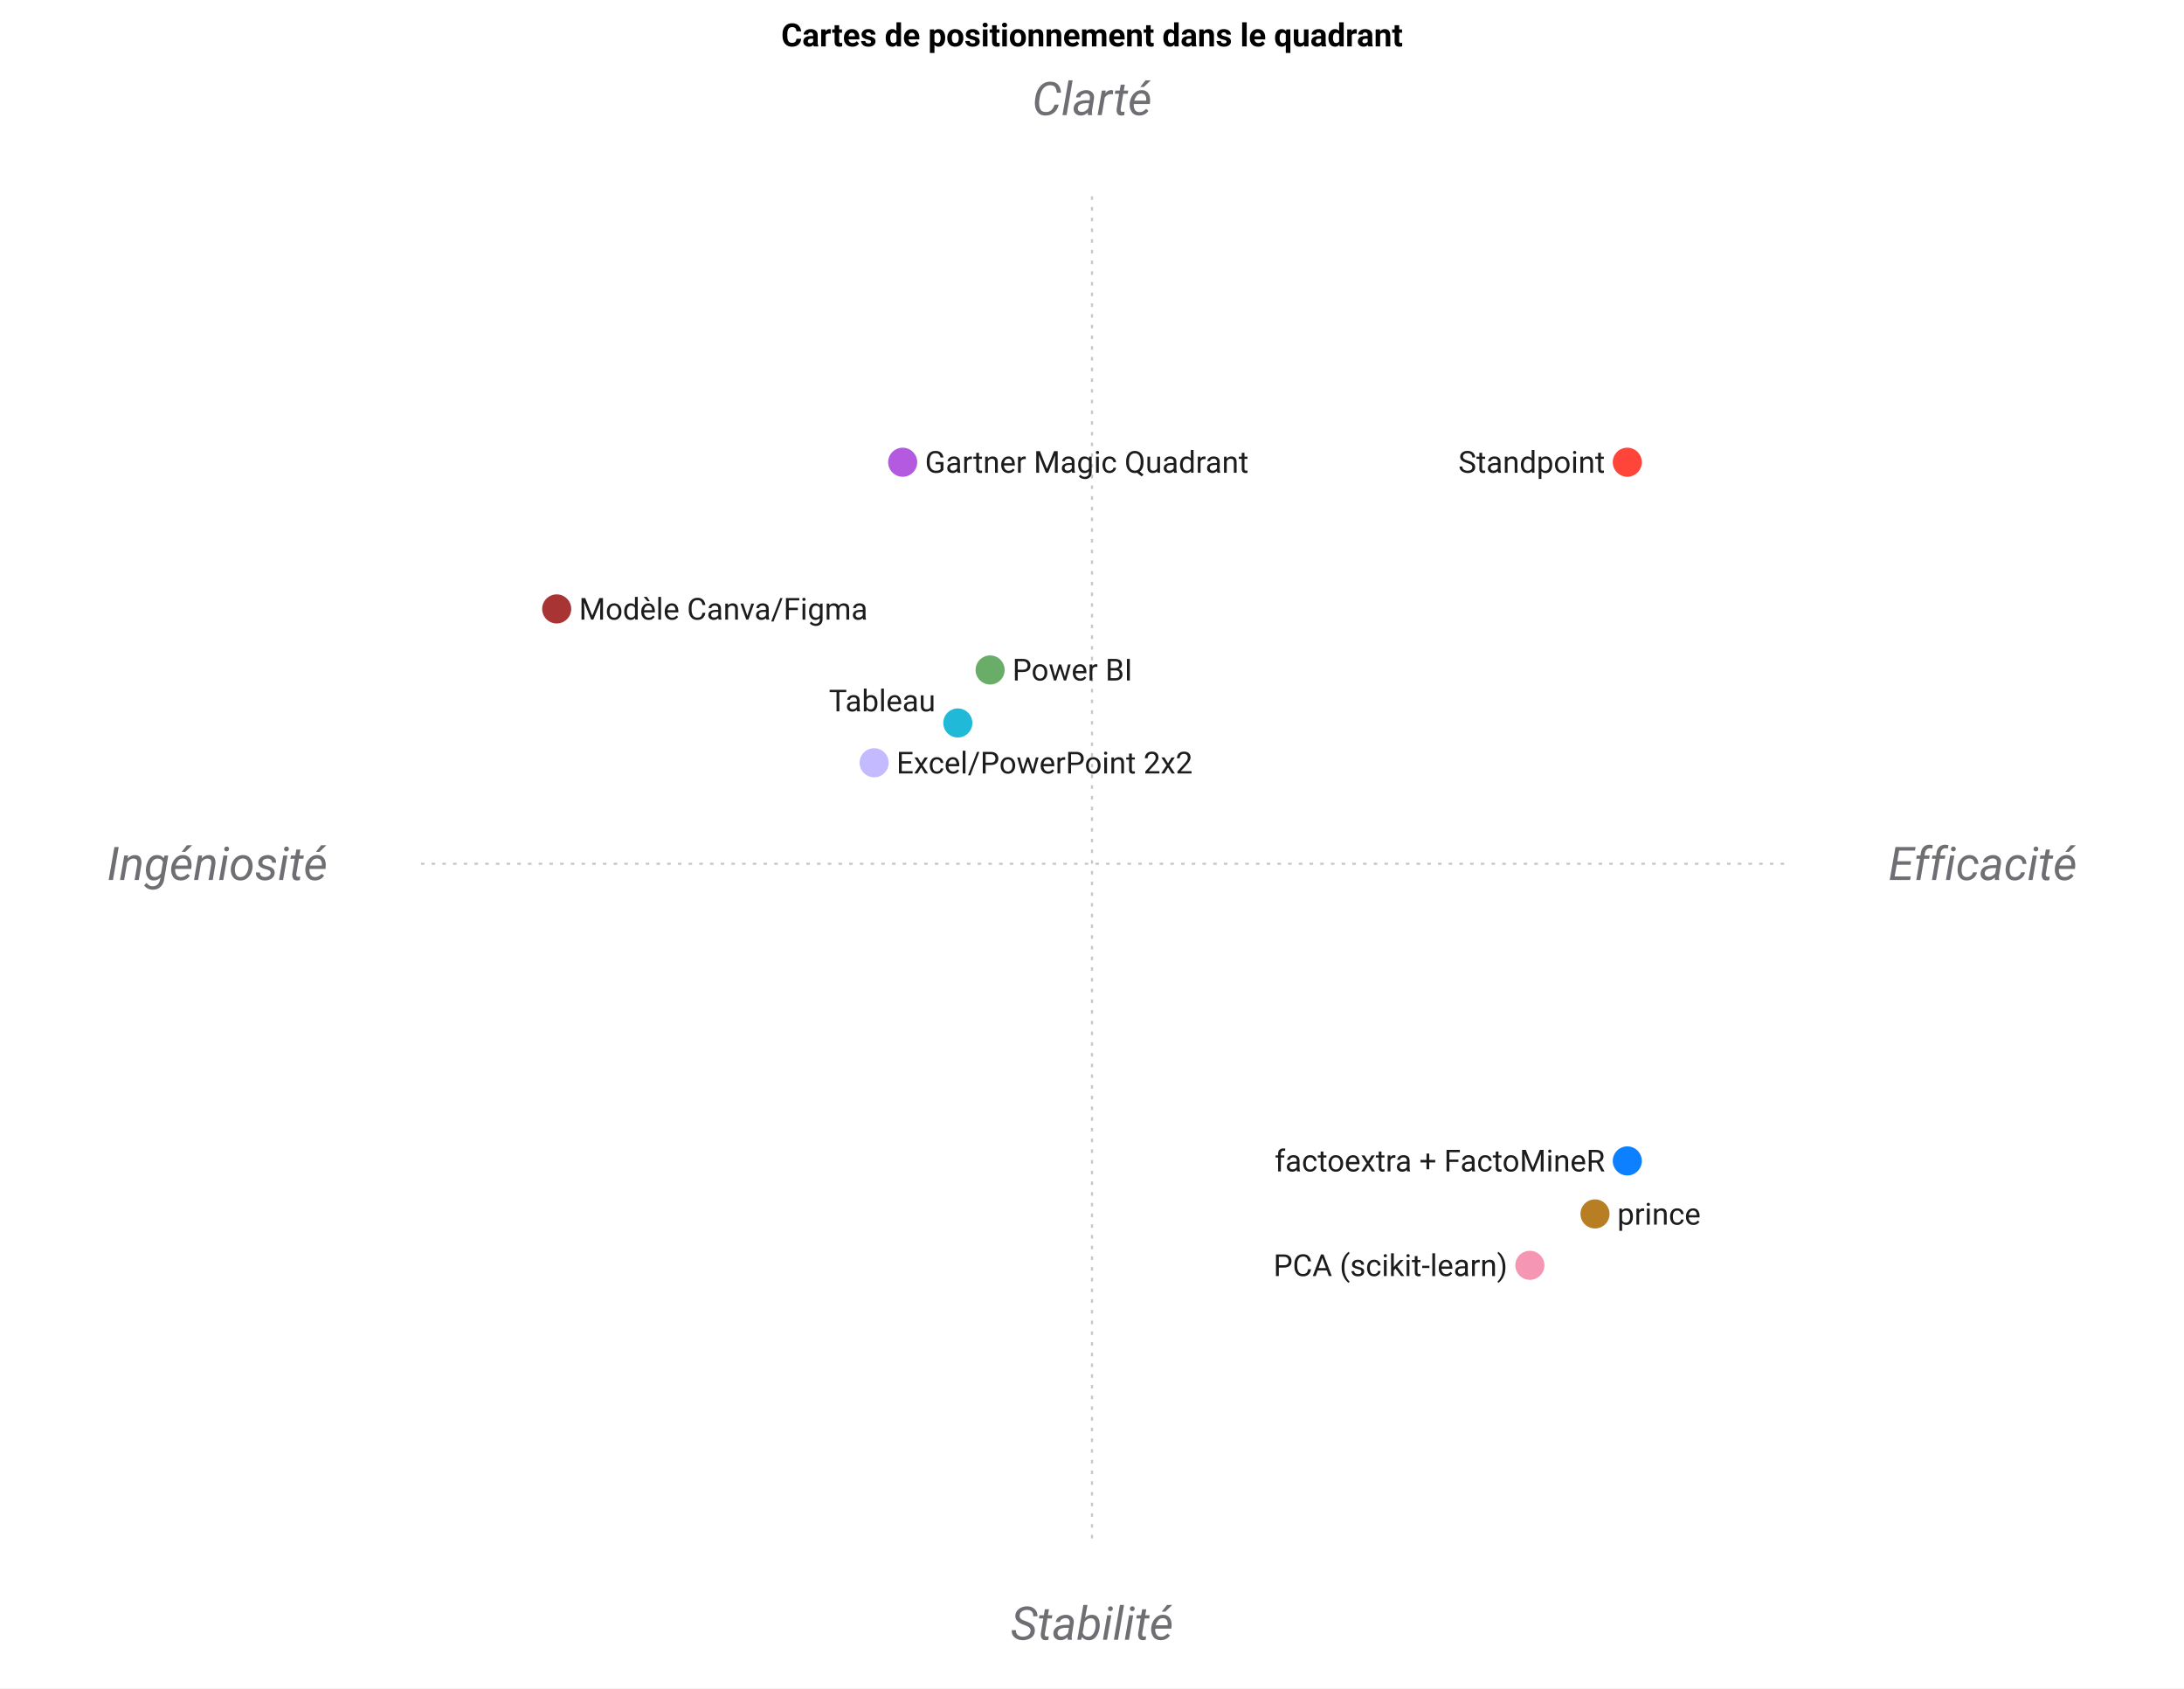
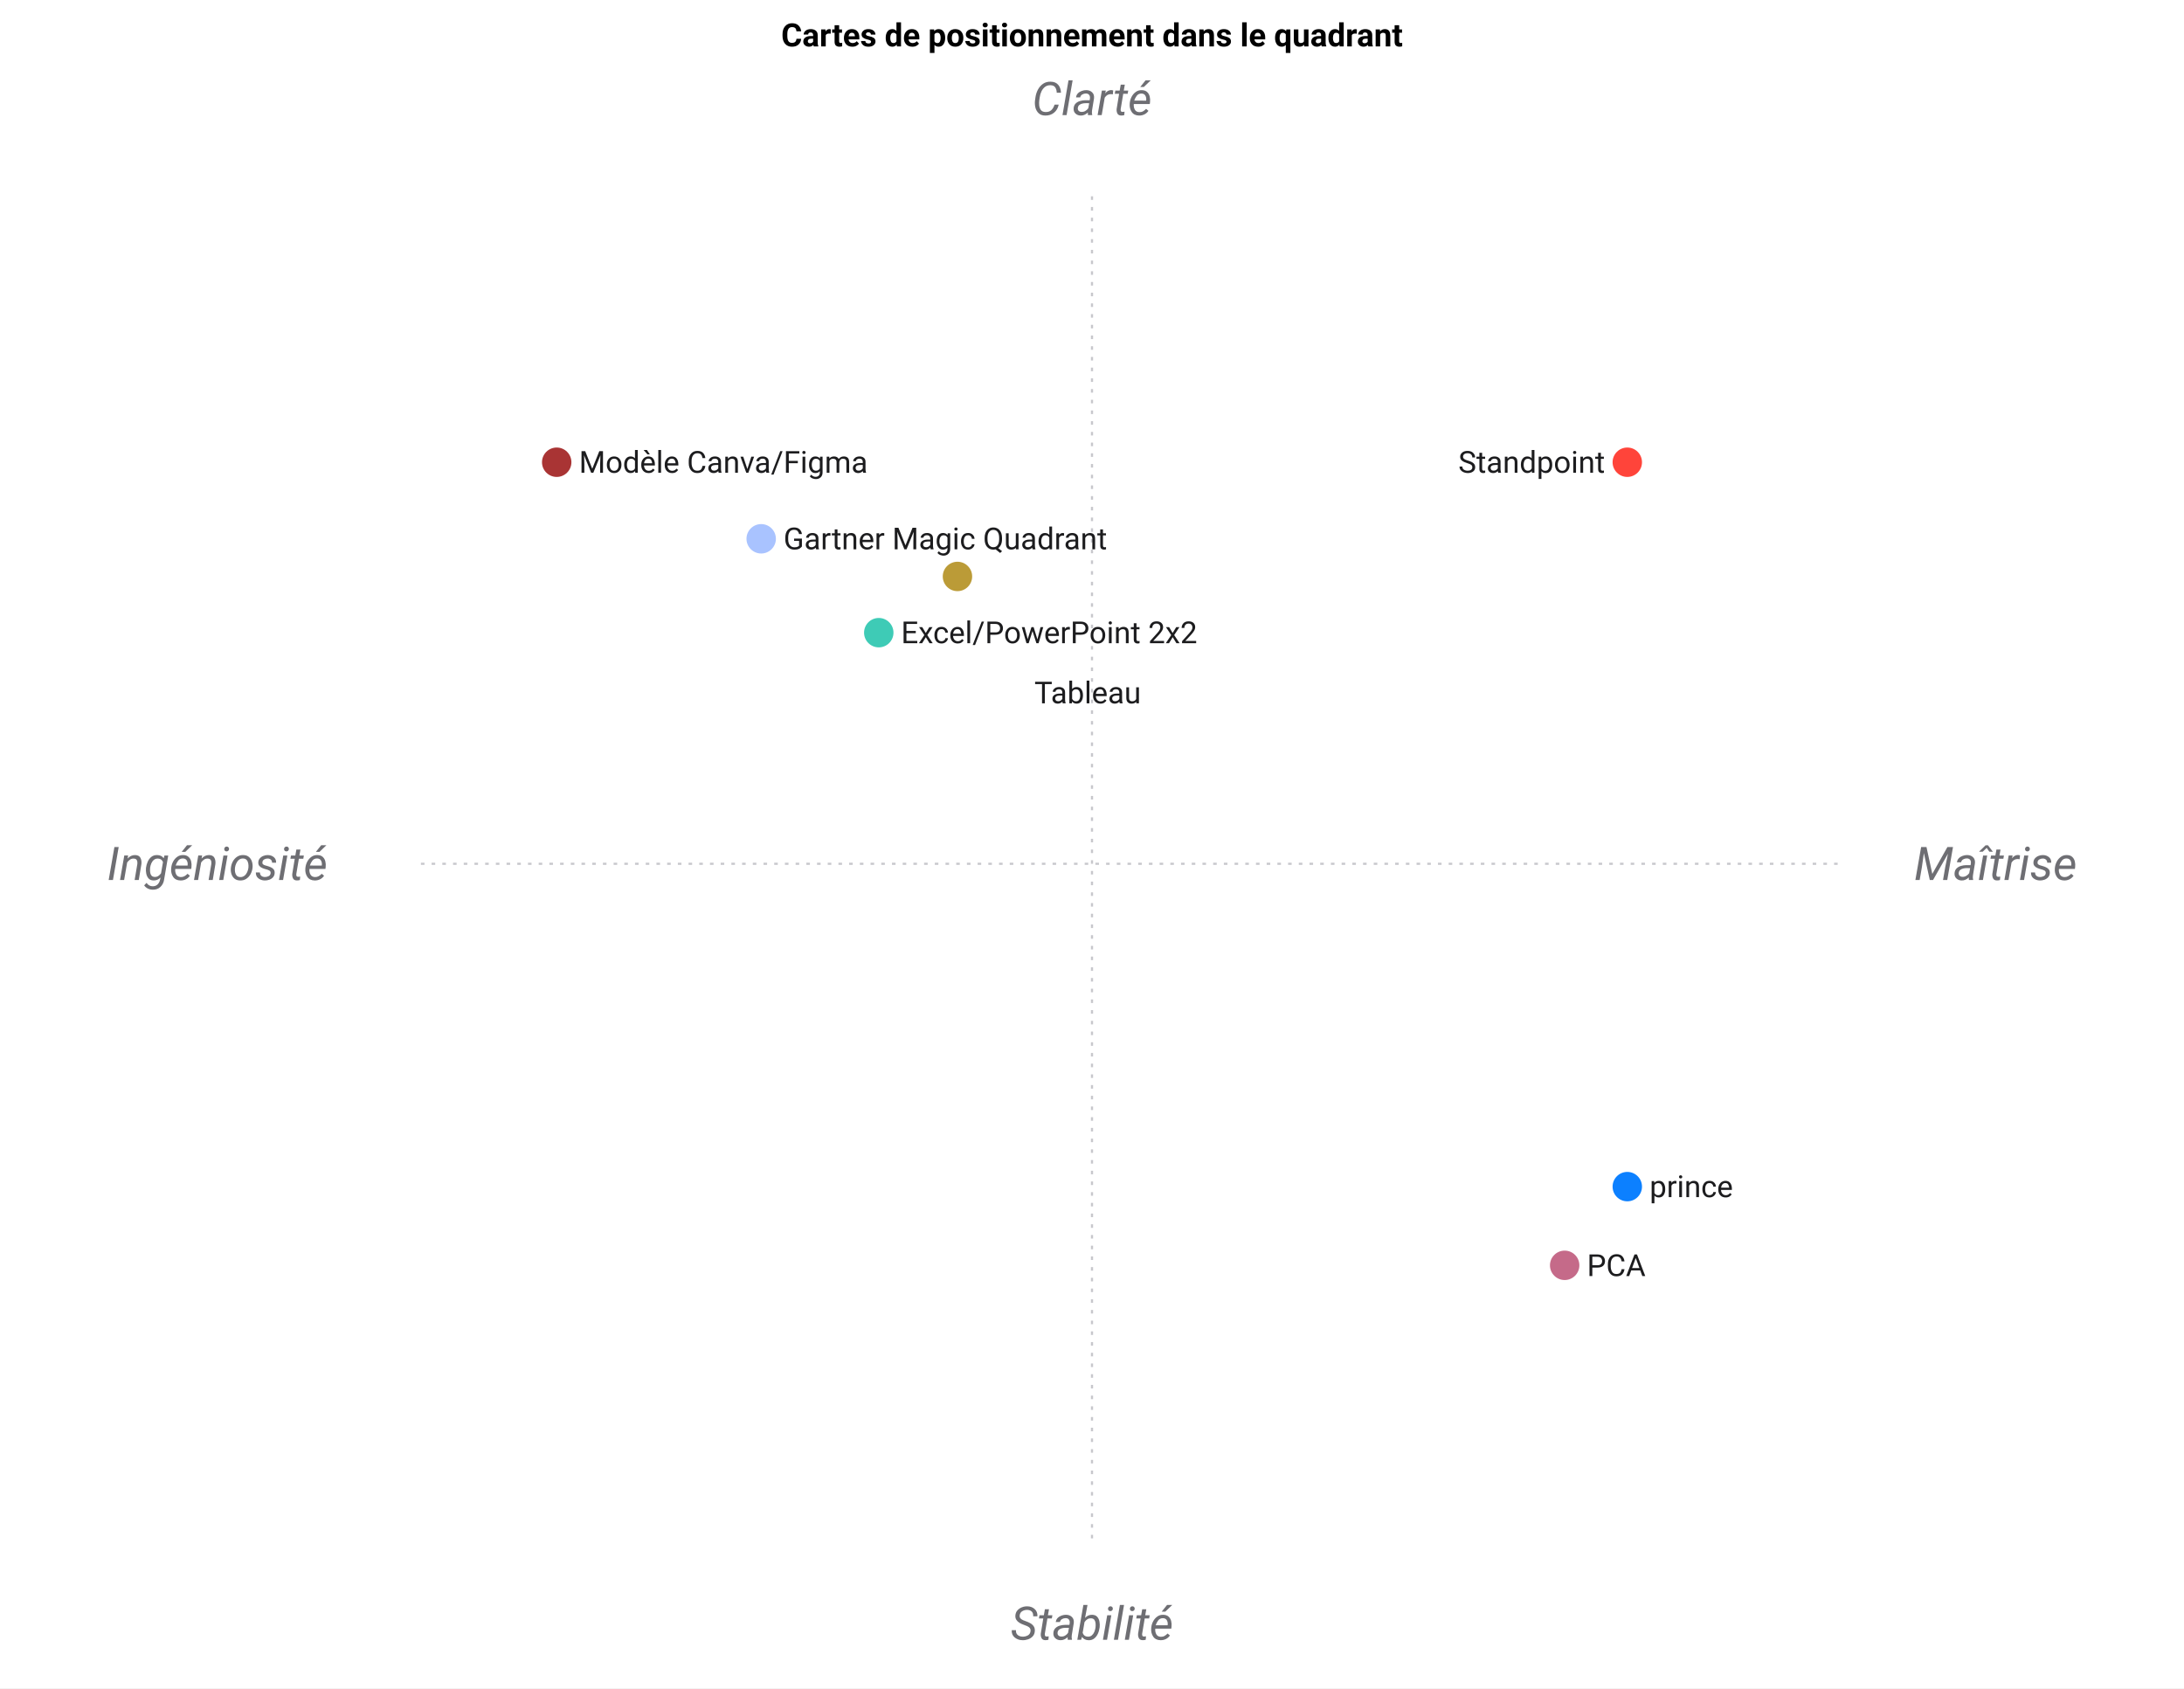
<svg xmlns="http://www.w3.org/2000/svg" width="1224" height="946" viewBox="0 0 1224 946" role="img" aria-labelledby="sp-title sp-desc" font-family="Roboto, -apple-system, Helvetica, Arial, sans-serif">
  <rect width="1224" height="946" fill="#FFFFFF" />
  <style>.sp-dot{cursor:pointer}.sp-dot:hover circle,.sp-dot:focus circle{stroke-width:2.4}.sp-dot:hover,.sp-dot:focus{filter:brightness(1.08);outline:none}</style>
-   <line x1="235.9" y1="484.0" x2="1003.2" y2="484.0" stroke="#C7C7CC" stroke-width="1.2" stroke-dasharray="2,4" />
+   <line x1="235.9" y1="484.0" x2="1033.4" y2="484.0" stroke="#C7C7CC" stroke-width="1.2" stroke-dasharray="2,4" />
  <line x1="612.0" y1="862.0" x2="612.0" y2="106.0" stroke="#C7C7CC" stroke-width="1.2" stroke-dasharray="2,4" />
-   <text data-pole="right" x="1164.0" y="493.1" font-size="26" font-style="italic" fill="#6E6E73" text-anchor="end">Efficacité</text>
+   <text data-pole="right" x="1164.0" y="493.1" font-size="26" font-style="italic" fill="#6E6E73" text-anchor="end">Maîtrise</text>
  <text data-pole="left" x="60.0" y="493.1" font-size="26" font-style="italic" fill="#6E6E73" text-anchor="start">Ingéniosité</text>
  <text data-pole="top" x="612.0" y="64.5" font-size="26" font-style="italic" fill="#6E6E73" text-anchor="middle">Clarté</text>
  <text data-pole="bottom" x="612.0" y="918.8" font-size="26" font-style="italic" fill="#6E6E73" text-anchor="middle">Stabilité</text>
-   <g class="sp-dot" tabindex="0" role="img" aria-label="Cartes de positionnement: Standpoint role: best axis1: 2.11 axis2: 1.93">
-     <circle cx="912.0" cy="259.0" r="8.65" fill="#FF3B30" stroke="white" stroke-width="1" opacity="0.95" />
+   <g class="sp-dot" tabindex="0" role="img" aria-label="Cartes de positionnement: Standpoint Nommage Automatique des Axes: 5 Une Seule Commande: 5 Exécution Locale: 5 Coordonnées Reproductibles: 5 Sans Code: 4 Sortie Multilingue: 5 Fondé sur l'ACP: 5">
+     <circle cx="912.0" cy="259.0" r="8.74" fill="#FF3B30" stroke="white" stroke-width="1" opacity="0.95" />
  </g>
  <text x="899.5" y="264.9" font-size="17" fill="#1C1C1E" text-anchor="end">Standpoint</text>
-   <g class="sp-dot" tabindex="0" role="img" aria-label="Cartes de positionnement: prince role: competitor axis1: 1.98 axis2: -1.68">
-     <circle cx="893.9" cy="680.2" r="8.65" fill="#B47819" stroke="white" stroke-width="1" opacity="0.95" />
+   <g class="sp-dot" tabindex="0" role="img" aria-label="Cartes de positionnement: prince Nommage Automatique des Axes: 1 Une Seule Commande: 2 Exécution Locale: 5 Coordonnées Reproductibles: 5 Sans Code: 1 Sortie Multilingue: 1 Fondé sur l'ACP: 5">
+     <circle cx="912.0" cy="664.9" r="8.74" fill="#007AFF" stroke="white" stroke-width="1" opacity="0.95" />
  </g>
-   <text x="906.4" y="686.2" font-size="17" fill="#1C1C1E" text-anchor="start">prince</text>
-   <g class="sp-dot" tabindex="0" role="img" aria-label="Cartes de positionnement: PCA (scikit-learn) role: competitor axis1: 1.73 axis2: -1.93">
-     <circle cx="857.4" cy="709.0" r="8.65" fill="#F591B1" stroke="white" stroke-width="1" opacity="0.95" />
+   <text x="924.5" y="670.8" font-size="17" fill="#1C1C1E" text-anchor="start">prince</text>
+   <g class="sp-dot" tabindex="0" role="img" aria-label="Cartes de positionnement: PCA Nommage Automatique des Axes: 1 Une Seule Commande: 1 Exécution Locale: 5 Coordonnées Reproductibles: 5 Sans Code: 1 Sortie Multilingue: 1 Fondé sur l'ACP: 5">
+     <circle cx="876.9" cy="709.0" r="8.74" fill="#C26383" stroke="white" stroke-width="1" opacity="0.95" />
  </g>
-   <text x="844.9" y="715.0" font-size="17" fill="#1C1C1E" text-anchor="end">PCA (scikit-learn)</text>
-   <g class="sp-dot" tabindex="0" role="img" aria-label="Cartes de positionnement: factoextra + FactoMineR role: right axis1: 2.11 axis2: -1.43">
-     <circle cx="912.0" cy="650.5" r="8.65" fill="#007AFF" stroke="white" stroke-width="1" opacity="0.95" />
+   <text x="889.4" y="715.0" font-size="17" fill="#1C1C1E" text-anchor="start">PCA</text>
+   <g class="sp-dot" tabindex="0" role="img" aria-label="Cartes de positionnement: Tableau Nommage Automatique des Axes: 1 Une Seule Commande: 3 Exécution Locale: 3 Coordonnées Reproductibles: 3 Sans Code: 4 Sortie Multilingue: 2 Fondé sur l'ACP: 1">
+     <circle cx="536.6" cy="323.0" r="8.74" fill="#B8962D" stroke="white" stroke-width="1" opacity="0.95" />
  </g>
-   <text x="899.5" y="656.4" font-size="17" fill="#1C1C1E" text-anchor="end">factoextra + FactoMineR</text>
-   <g class="sp-dot" tabindex="0" role="img" aria-label="Cartes de positionnement: Tableau role: competitor axis1: -0.53 axis2: 0.68">
-     <circle cx="536.8" cy="405.1" r="8.65" fill="#15B7D6" stroke="white" stroke-width="1" opacity="0.95" />
+   <text x="579.7" y="394.1" font-size="17" fill="#1C1C1E" text-anchor="start">Tableau</text>
+   <g class="sp-dot" tabindex="0" role="img" aria-label="Cartes de positionnement: Gartner Magic Quadrant Nommage Automatique des Axes: 2 Une Seule Commande: 1 Exécution Locale: 3 Coordonnées Reproductibles: 2 Sans Code: 5 Sortie Multilingue: 2 Fondé sur l'ACP: 1">
+     <circle cx="426.6" cy="301.9" r="8.74" fill="#A5C0FF" stroke="white" stroke-width="1" opacity="0.95" />
  </g>
-   <text x="524.3" y="398.6" font-size="17" fill="#1C1C1E" text-anchor="end">Tableau</text>
-   <g class="sp-dot" tabindex="0" role="img" aria-label="Cartes de positionnement: Power BI role: competitor axis1: -0.40 axis2: 0.93">
-     <circle cx="554.9" cy="375.4" r="8.65" fill="#62A962" stroke="white" stroke-width="1" opacity="0.95" />
+   <text x="439.1" y="307.8" font-size="17" fill="#1C1C1E" text-anchor="start">Gartner Magic Quadrant</text>
+   <g class="sp-dot" tabindex="0" role="img" aria-label="Cartes de positionnement: Excel/PowerPoint 2x2 Nommage Automatique des Axes: 1 Une Seule Commande: 1 Exécution Locale: 5 Coordonnées Reproductibles: 1 Sans Code: 4 Sortie Multilingue: 3 Fondé sur l'ACP: 1">
+     <circle cx="492.5" cy="354.5" r="8.74" fill="#34C8B2" stroke="white" stroke-width="1" opacity="0.95" />
  </g>
-   <text x="567.4" y="381.3" font-size="17" fill="#1C1C1E" text-anchor="start">Power BI</text>
-   <g class="sp-dot" tabindex="0" role="img" aria-label="Cartes de positionnement: Gartner Magic Quadrant role: top axis1: -0.75 axis2: 1.93">
-     <circle cx="505.9" cy="259.0" r="8.65" fill="#AF52DE" stroke="white" stroke-width="1" opacity="0.95" />
+   <text x="505.0" y="360.4" font-size="17" fill="#1C1C1E" text-anchor="start">Excel/PowerPoint 2x2</text>
+   <g class="sp-dot" tabindex="0" role="img" aria-label="Cartes de positionnement: Modèle Canva/Figma Nommage Automatique des Axes: 1 Une Seule Commande: 1 Exécution Locale: 2 Coordonnées Reproductibles: 1 Sans Code: 5 Sortie Multilingue: 3 Fondé sur l'ACP: 1">
+     <circle cx="312.0" cy="259.0" r="8.74" fill="#A52A2A" stroke="white" stroke-width="1" opacity="0.95" />
  </g>
-   <text x="518.4" y="264.9" font-size="17" fill="#1C1C1E" text-anchor="start">Gartner Magic Quadrant</text>
-   <g class="sp-dot" tabindex="0" role="img" aria-label="Cartes de positionnement: Excel/PowerPoint 2x2 role: competitor axis1: -0.86 axis2: 0.49">
-     <circle cx="489.9" cy="427.4" r="8.65" fill="#C0B7FF" stroke="white" stroke-width="1" opacity="0.95" />
-   </g>
-   <text x="502.4" y="433.4" font-size="17" fill="#1C1C1E" text-anchor="start">Excel/PowerPoint 2x2</text>
-   <g class="sp-dot" tabindex="0" role="img" aria-label="Cartes de positionnement: Modèle Canva/Figma role: worst axis1: -2.11 axis2: 1.23">
-     <circle cx="312.0" cy="341.2" r="8.65" fill="#A52A2A" stroke="white" stroke-width="1" opacity="0.95" />
-   </g>
-   <text x="324.5" y="347.2" font-size="17" fill="#1C1C1E" text-anchor="start">Modèle Canva/Figma</text>
+   <text x="324.5" y="264.9" font-size="17" fill="#1C1C1E" text-anchor="start">Modèle Canva/Figma</text>
  <text x="612.0" y="26" font-size="18" font-weight="bold" fill="#000" text-anchor="middle">Cartes de positionnement dans le quadrant</text>
</svg>
